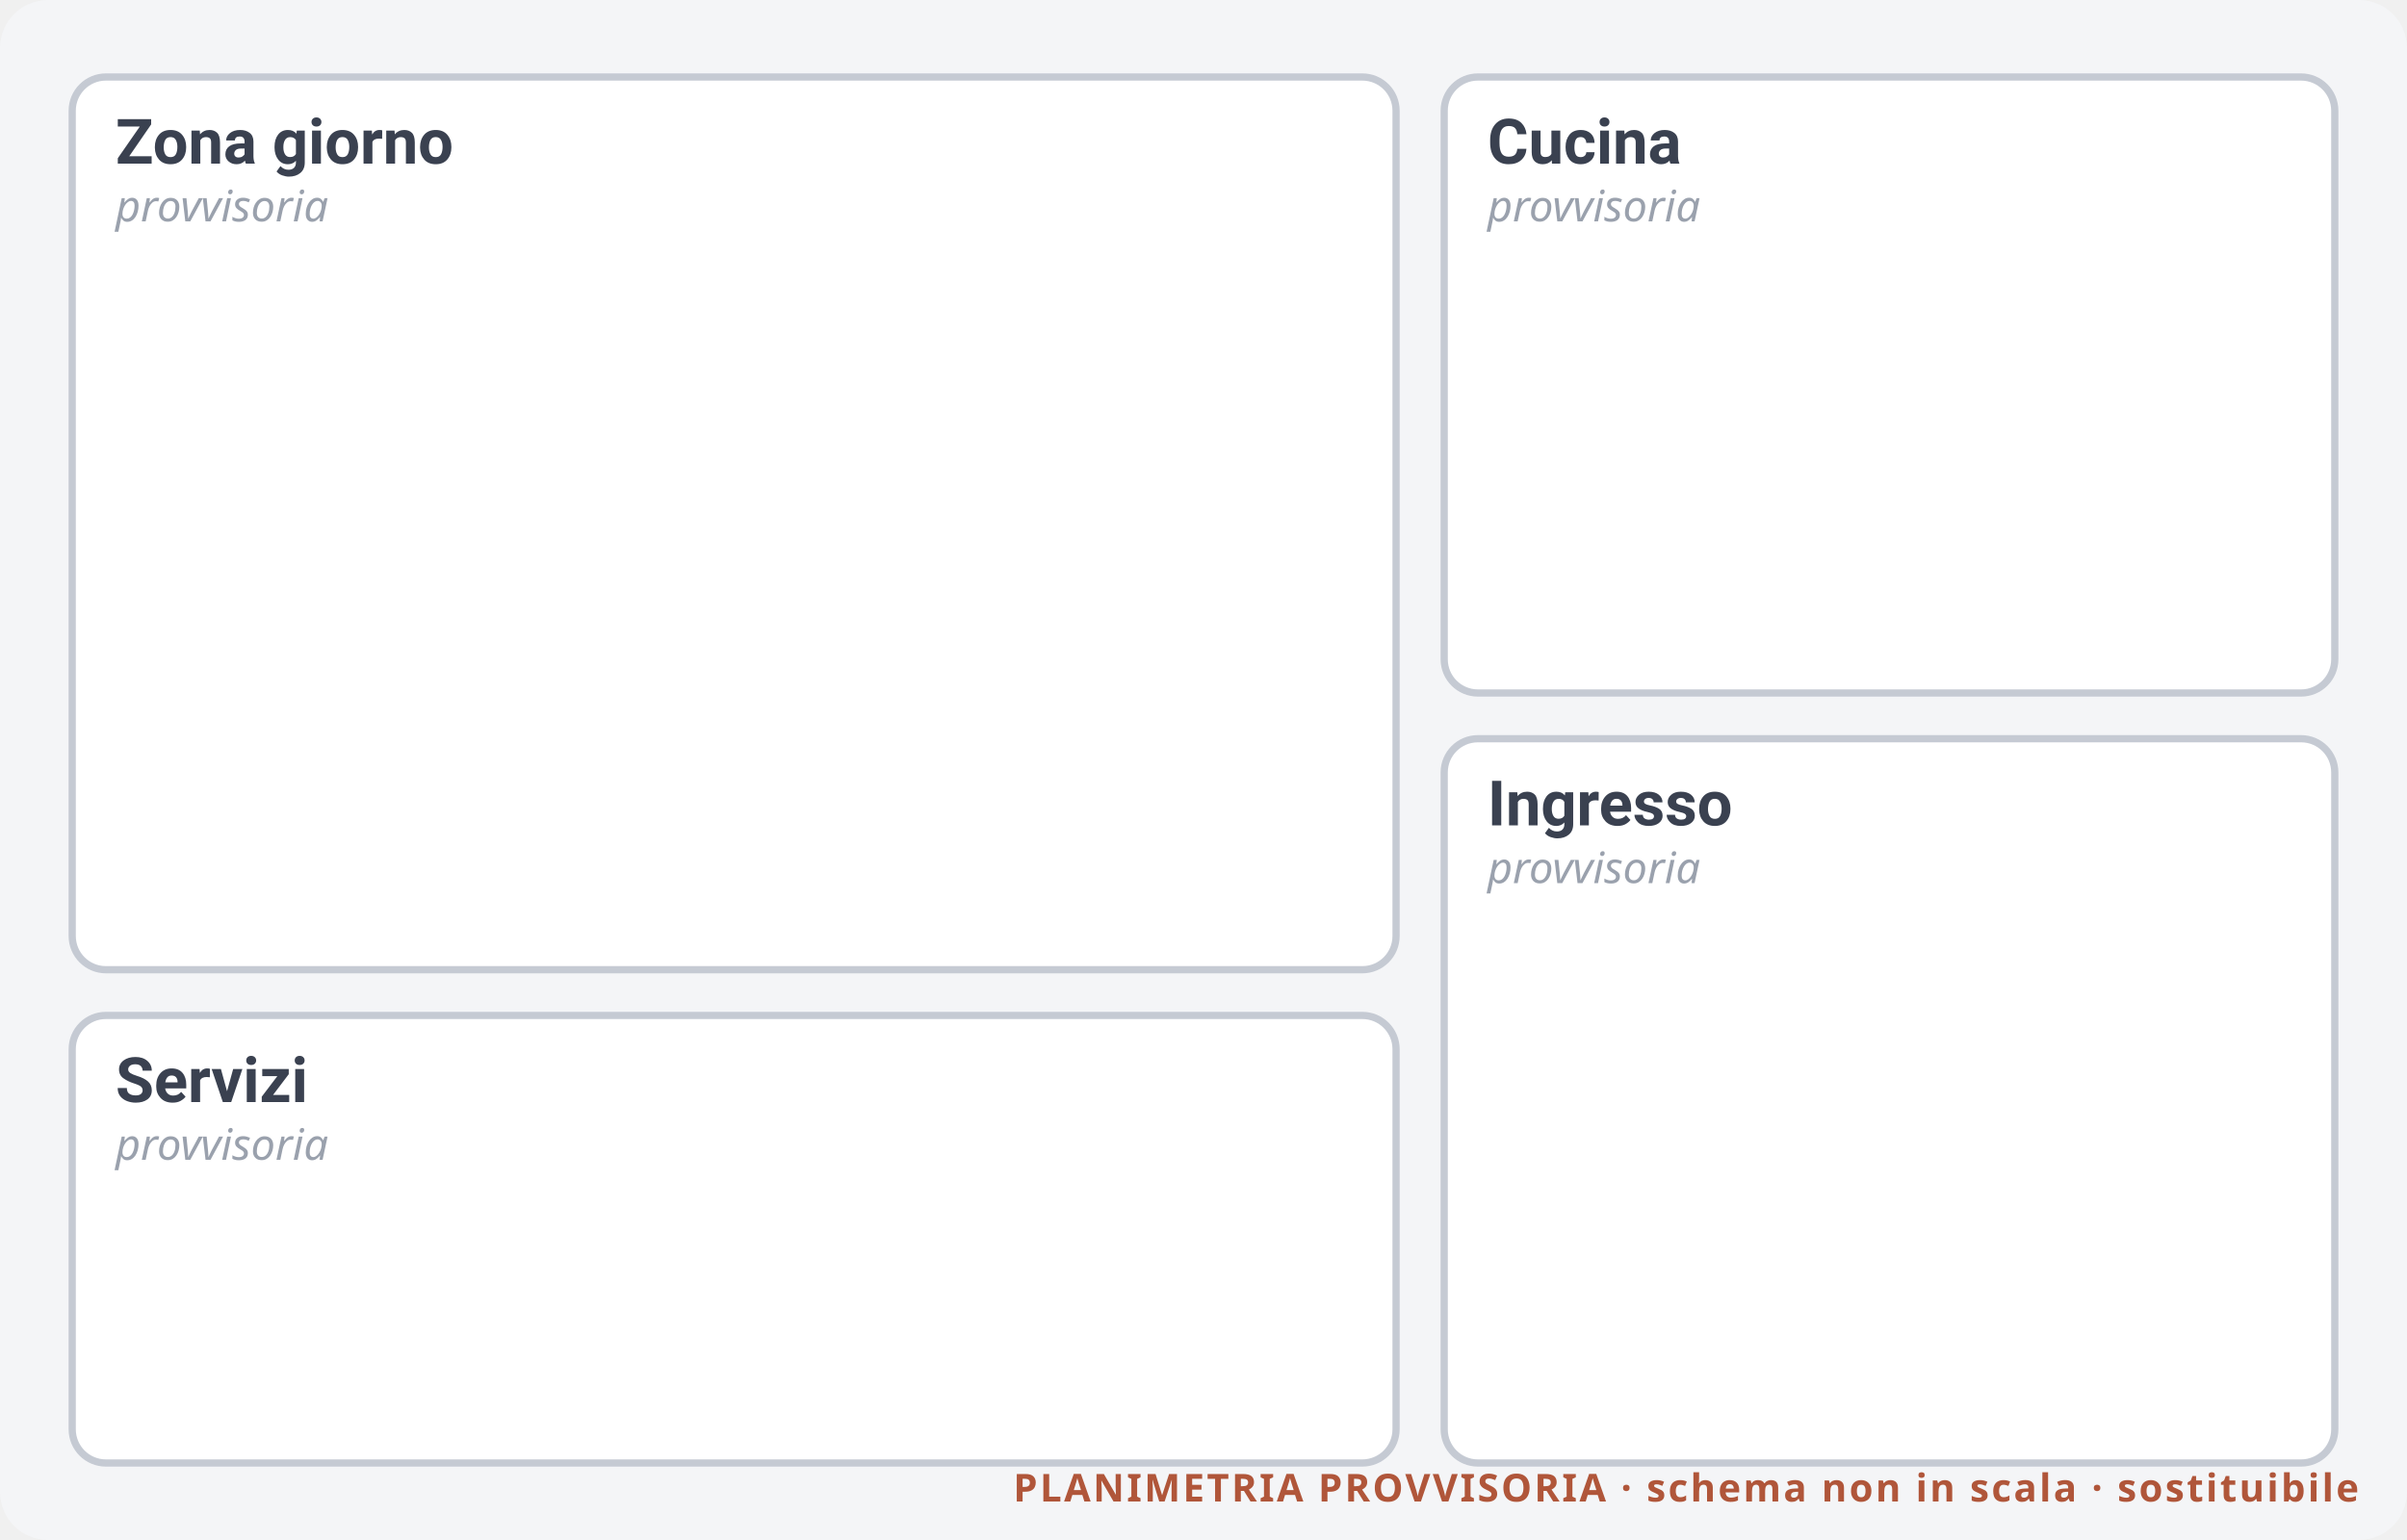
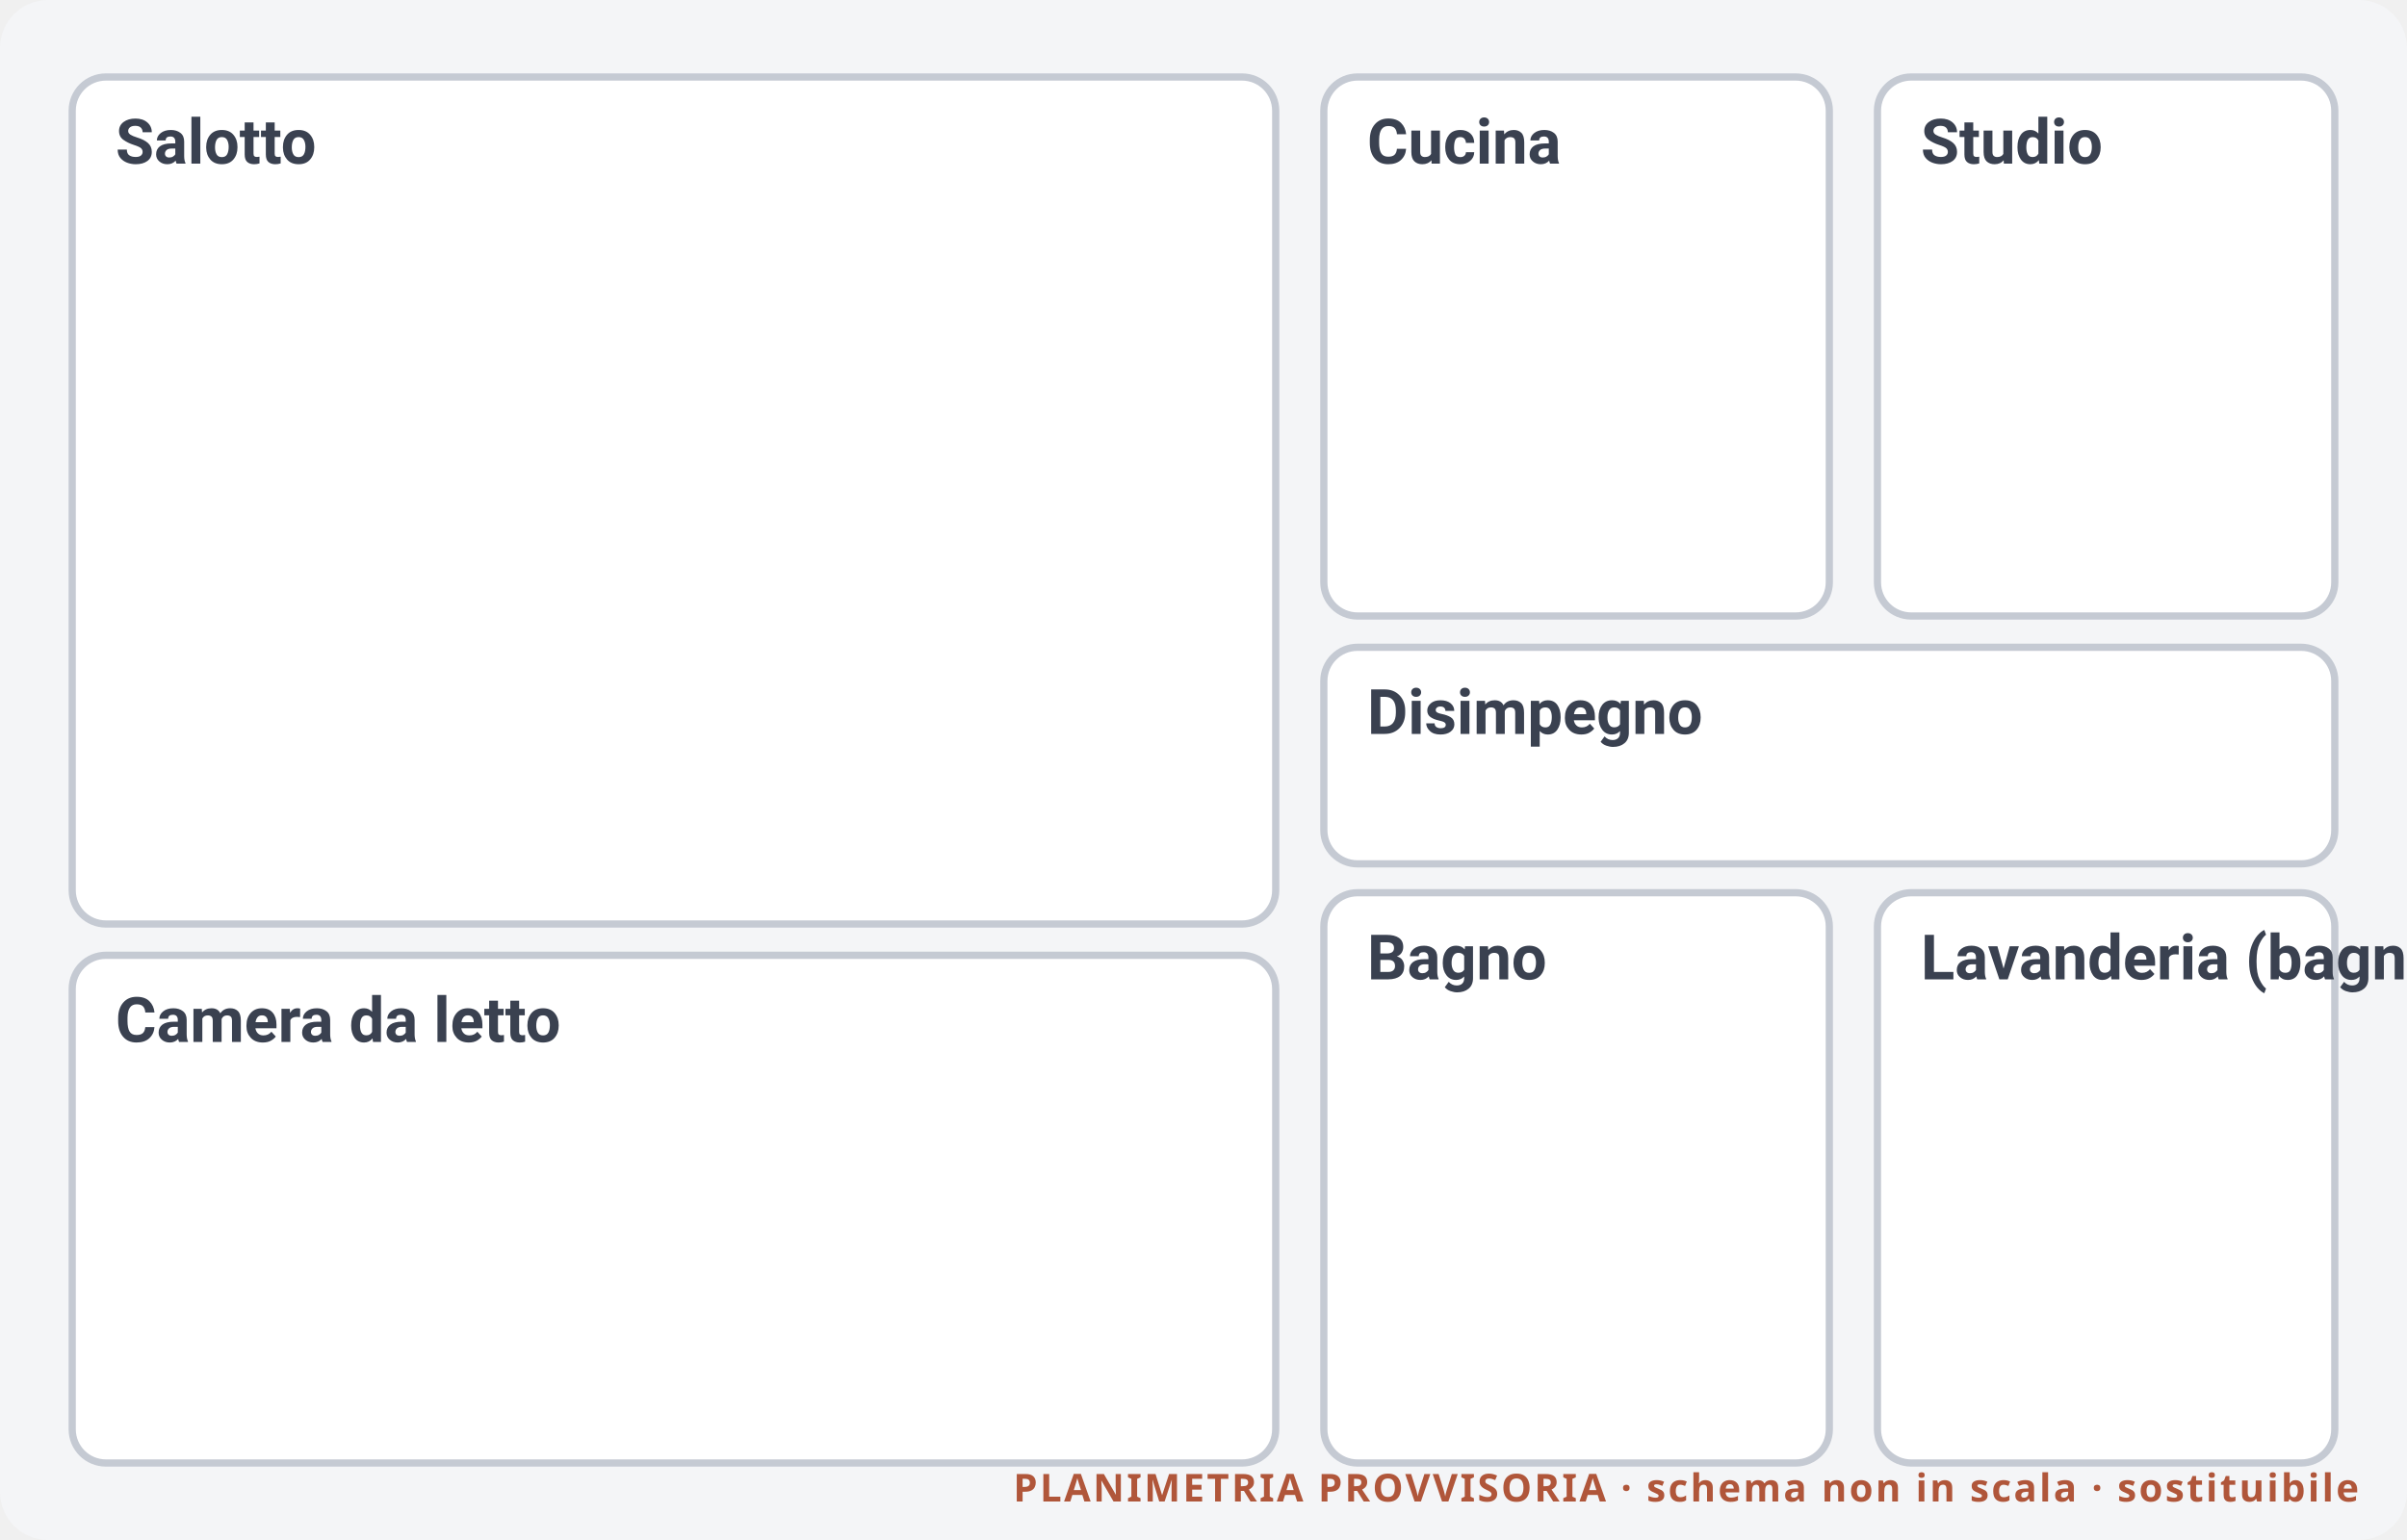
<svg xmlns="http://www.w3.org/2000/svg" viewBox="0 0 1000 640" width="1000" height="640">
  <style>
    .bg { fill: #f4f5f7; }
    .room rect { fill: #ffffff; stroke: #c5cad3; stroke-width: 3; }
    .name { font: 600 26px system-ui, -apple-system, Segoe UI, Roboto, sans-serif; fill: #3a4150; }
    .hint { font: italic 18px system-ui, sans-serif; fill: #9aa1ad; }
    .wm { font: 600 16px system-ui, sans-serif; fill: #b0563a; letter-spacing: 1px; }
  </style>
  <rect class="bg" x="0" y="0" width="1000" height="640" rx="20" />
  <g class="room">
-     <rect x="30" y="32" width="550" height="371" rx="14" />
-     <text x="48" y="68" class="name">Zona giorno</text>
-     <text x="48" y="92" class="hint">provvisoria</text>
+     <rect x="30" y="32" width="500" height="352" rx="14" />
+     <text x="48" y="68" class="name">Salotto</text>
  </g>
  <g class="room">
-     <rect x="600" y="32" width="370" height="256" rx="14" />
-     <text x="618" y="68" class="name">Cucina</text>
-     <text x="618" y="92" class="hint">provvisoria</text>
+     <rect x="550" y="32" width="210" height="224" rx="14" />
+     <text x="568" y="68" class="name">Cucina</text>
  </g>
  <g class="room">
-     <rect x="600" y="307" width="370" height="301" rx="14" />
-     <text x="618" y="343" class="name">Ingresso</text>
-     <text x="618" y="367" class="hint">provvisoria</text>
+     <rect x="780" y="32" width="190" height="224" rx="14" />
+     <text x="798" y="68" class="name">Studio</text>
  </g>
  <g class="room">
-     <rect x="30" y="422" width="550" height="186" rx="14" />
-     <text x="48" y="458" class="name">Servizi</text>
-     <text x="48" y="482" class="hint">provvisoria</text>
+     <rect x="550" y="269" width="420" height="90" rx="14" />
+     <text x="568" y="305" class="name">Disimpegno</text>
+   </g>
+   <g class="room">
+     <rect x="550" y="371" width="210" height="237" rx="14" />
+     <text x="568" y="407" class="name">Bagno</text>
+   </g>
+   <g class="room">
+     <rect x="780" y="371" width="190" height="237" rx="14" />
+     <text x="798" y="407" class="name">Lavanderia (bagno cieco)</text>
+   </g>
+   <g class="room">
+     <rect x="30" y="397" width="500" height="211" rx="14" />
+     <text x="48" y="433" class="name">Camera da letto</text>
  </g>
  <text x="980" y="624" class="wm" text-anchor="end">PLANIMETRIA PROVVISORIA · schema non in scala · sostituibile</text>
</svg>
